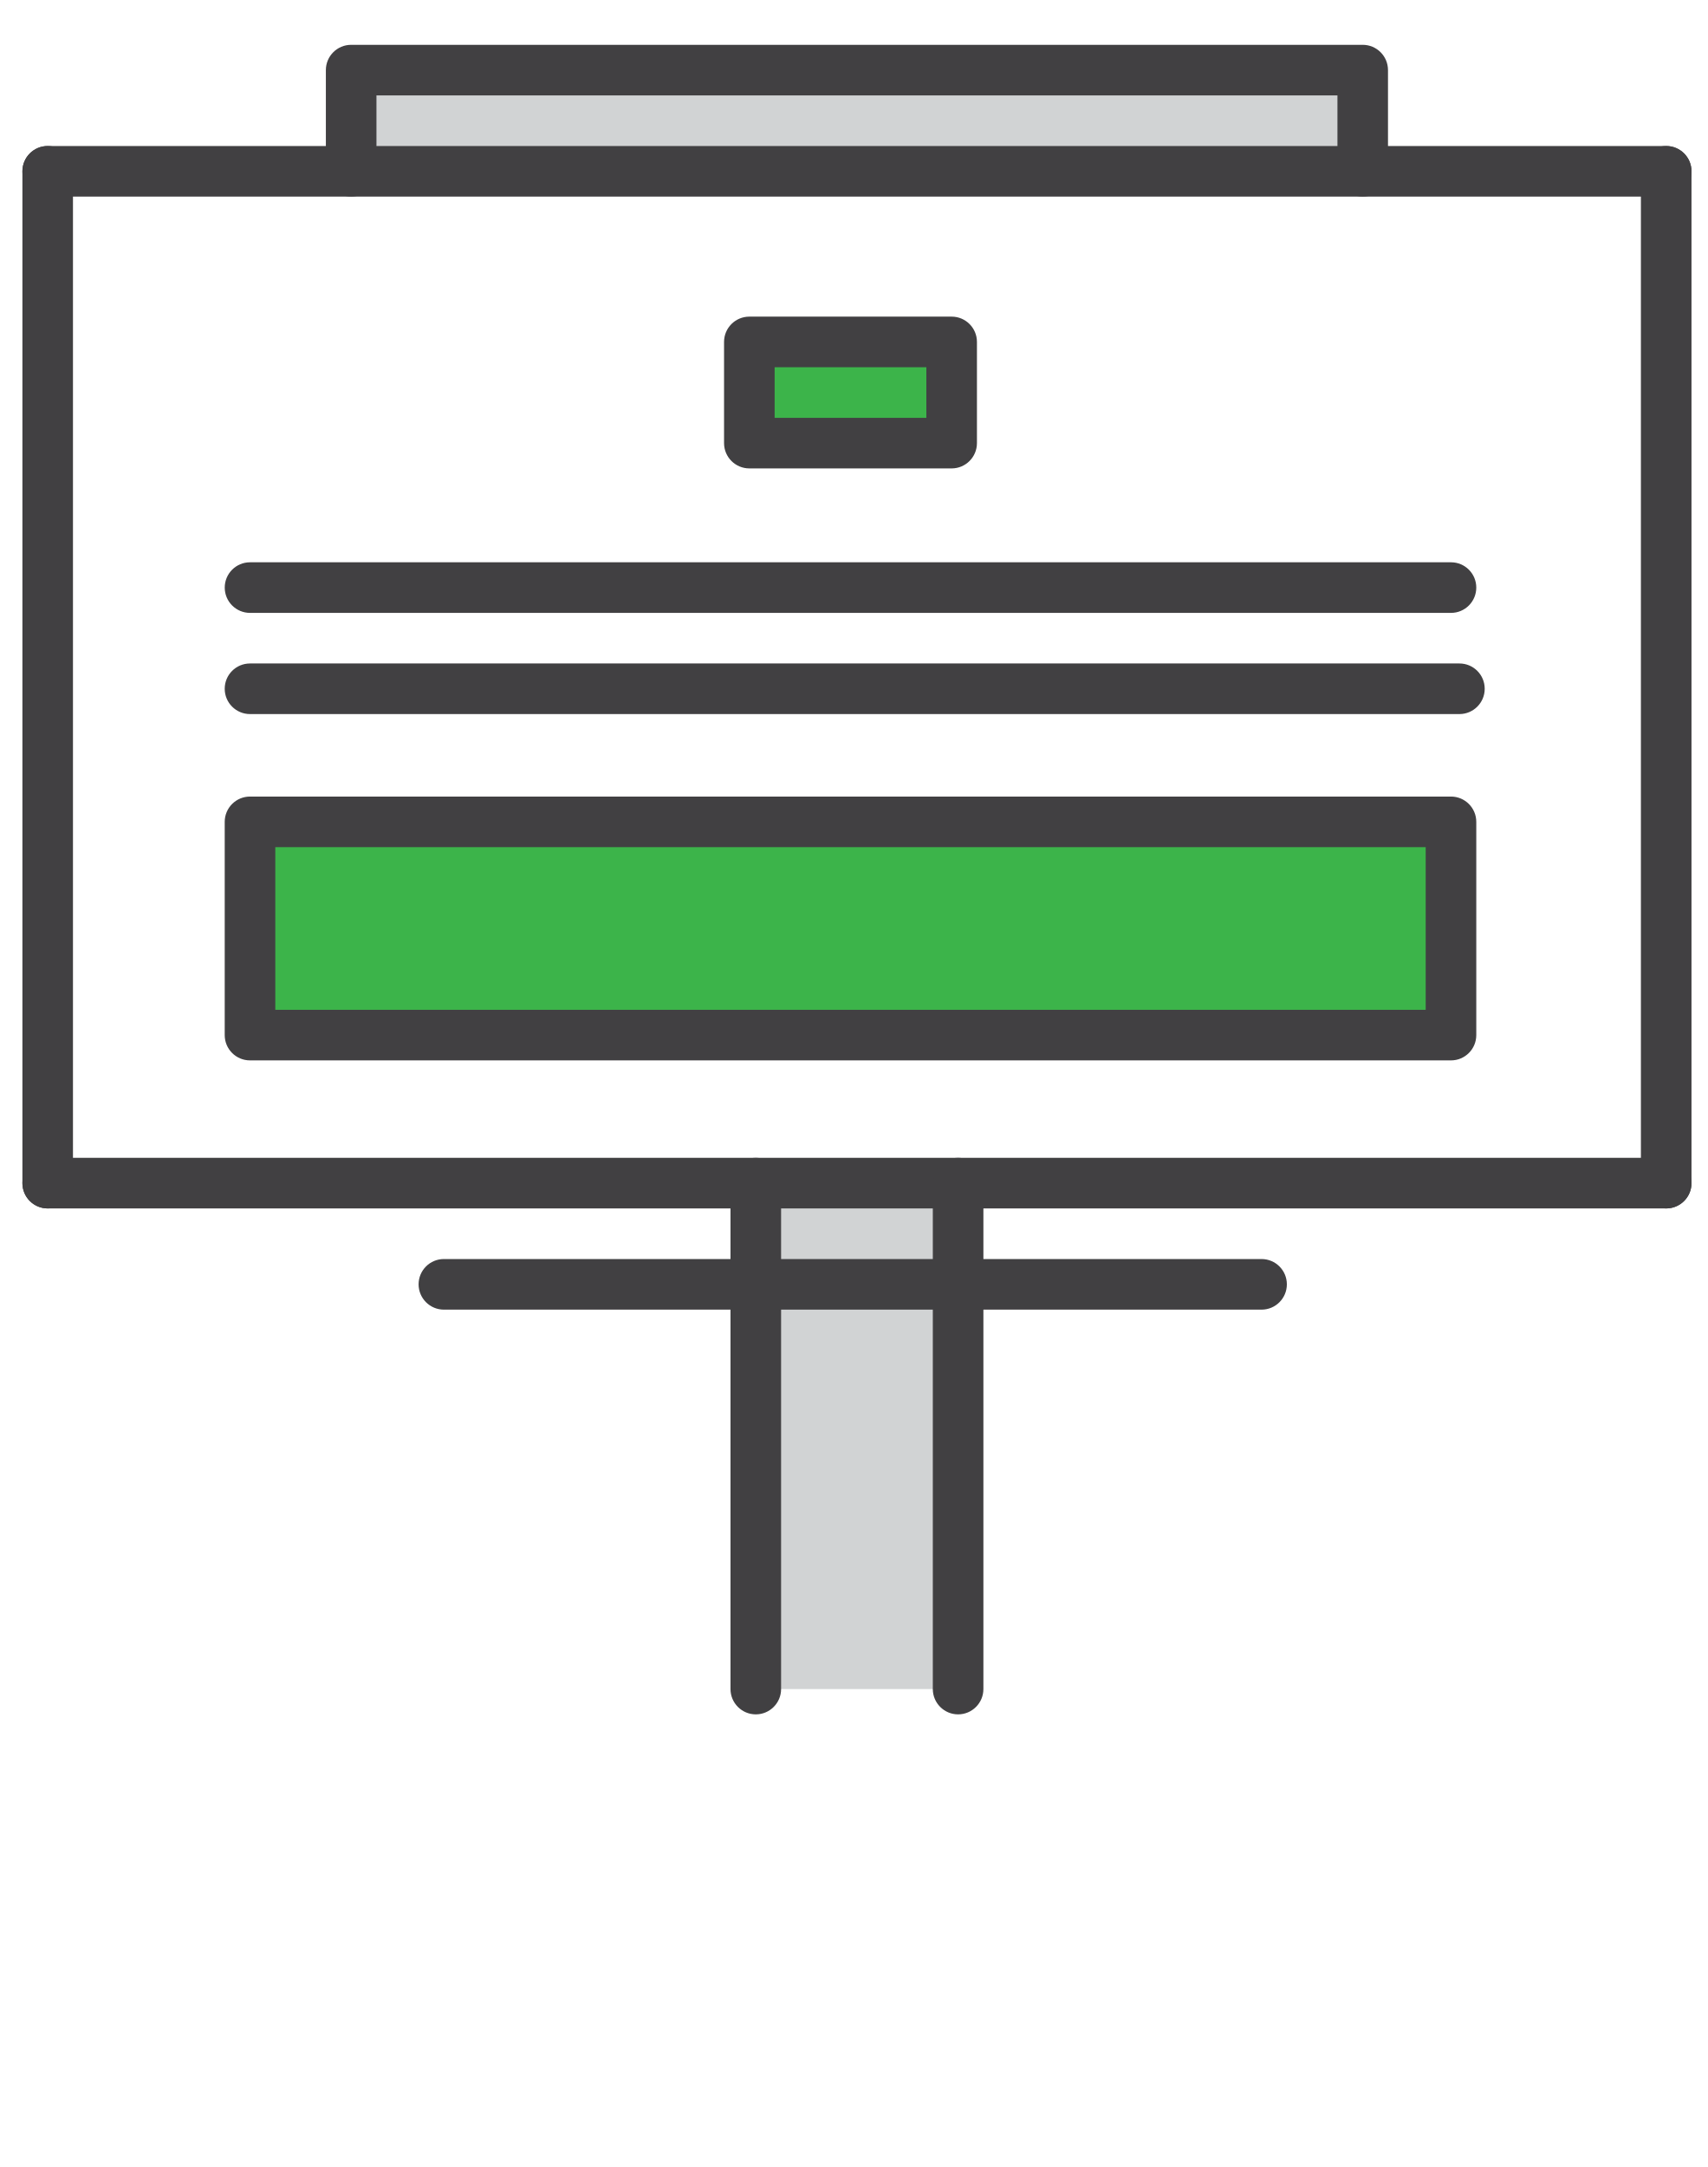
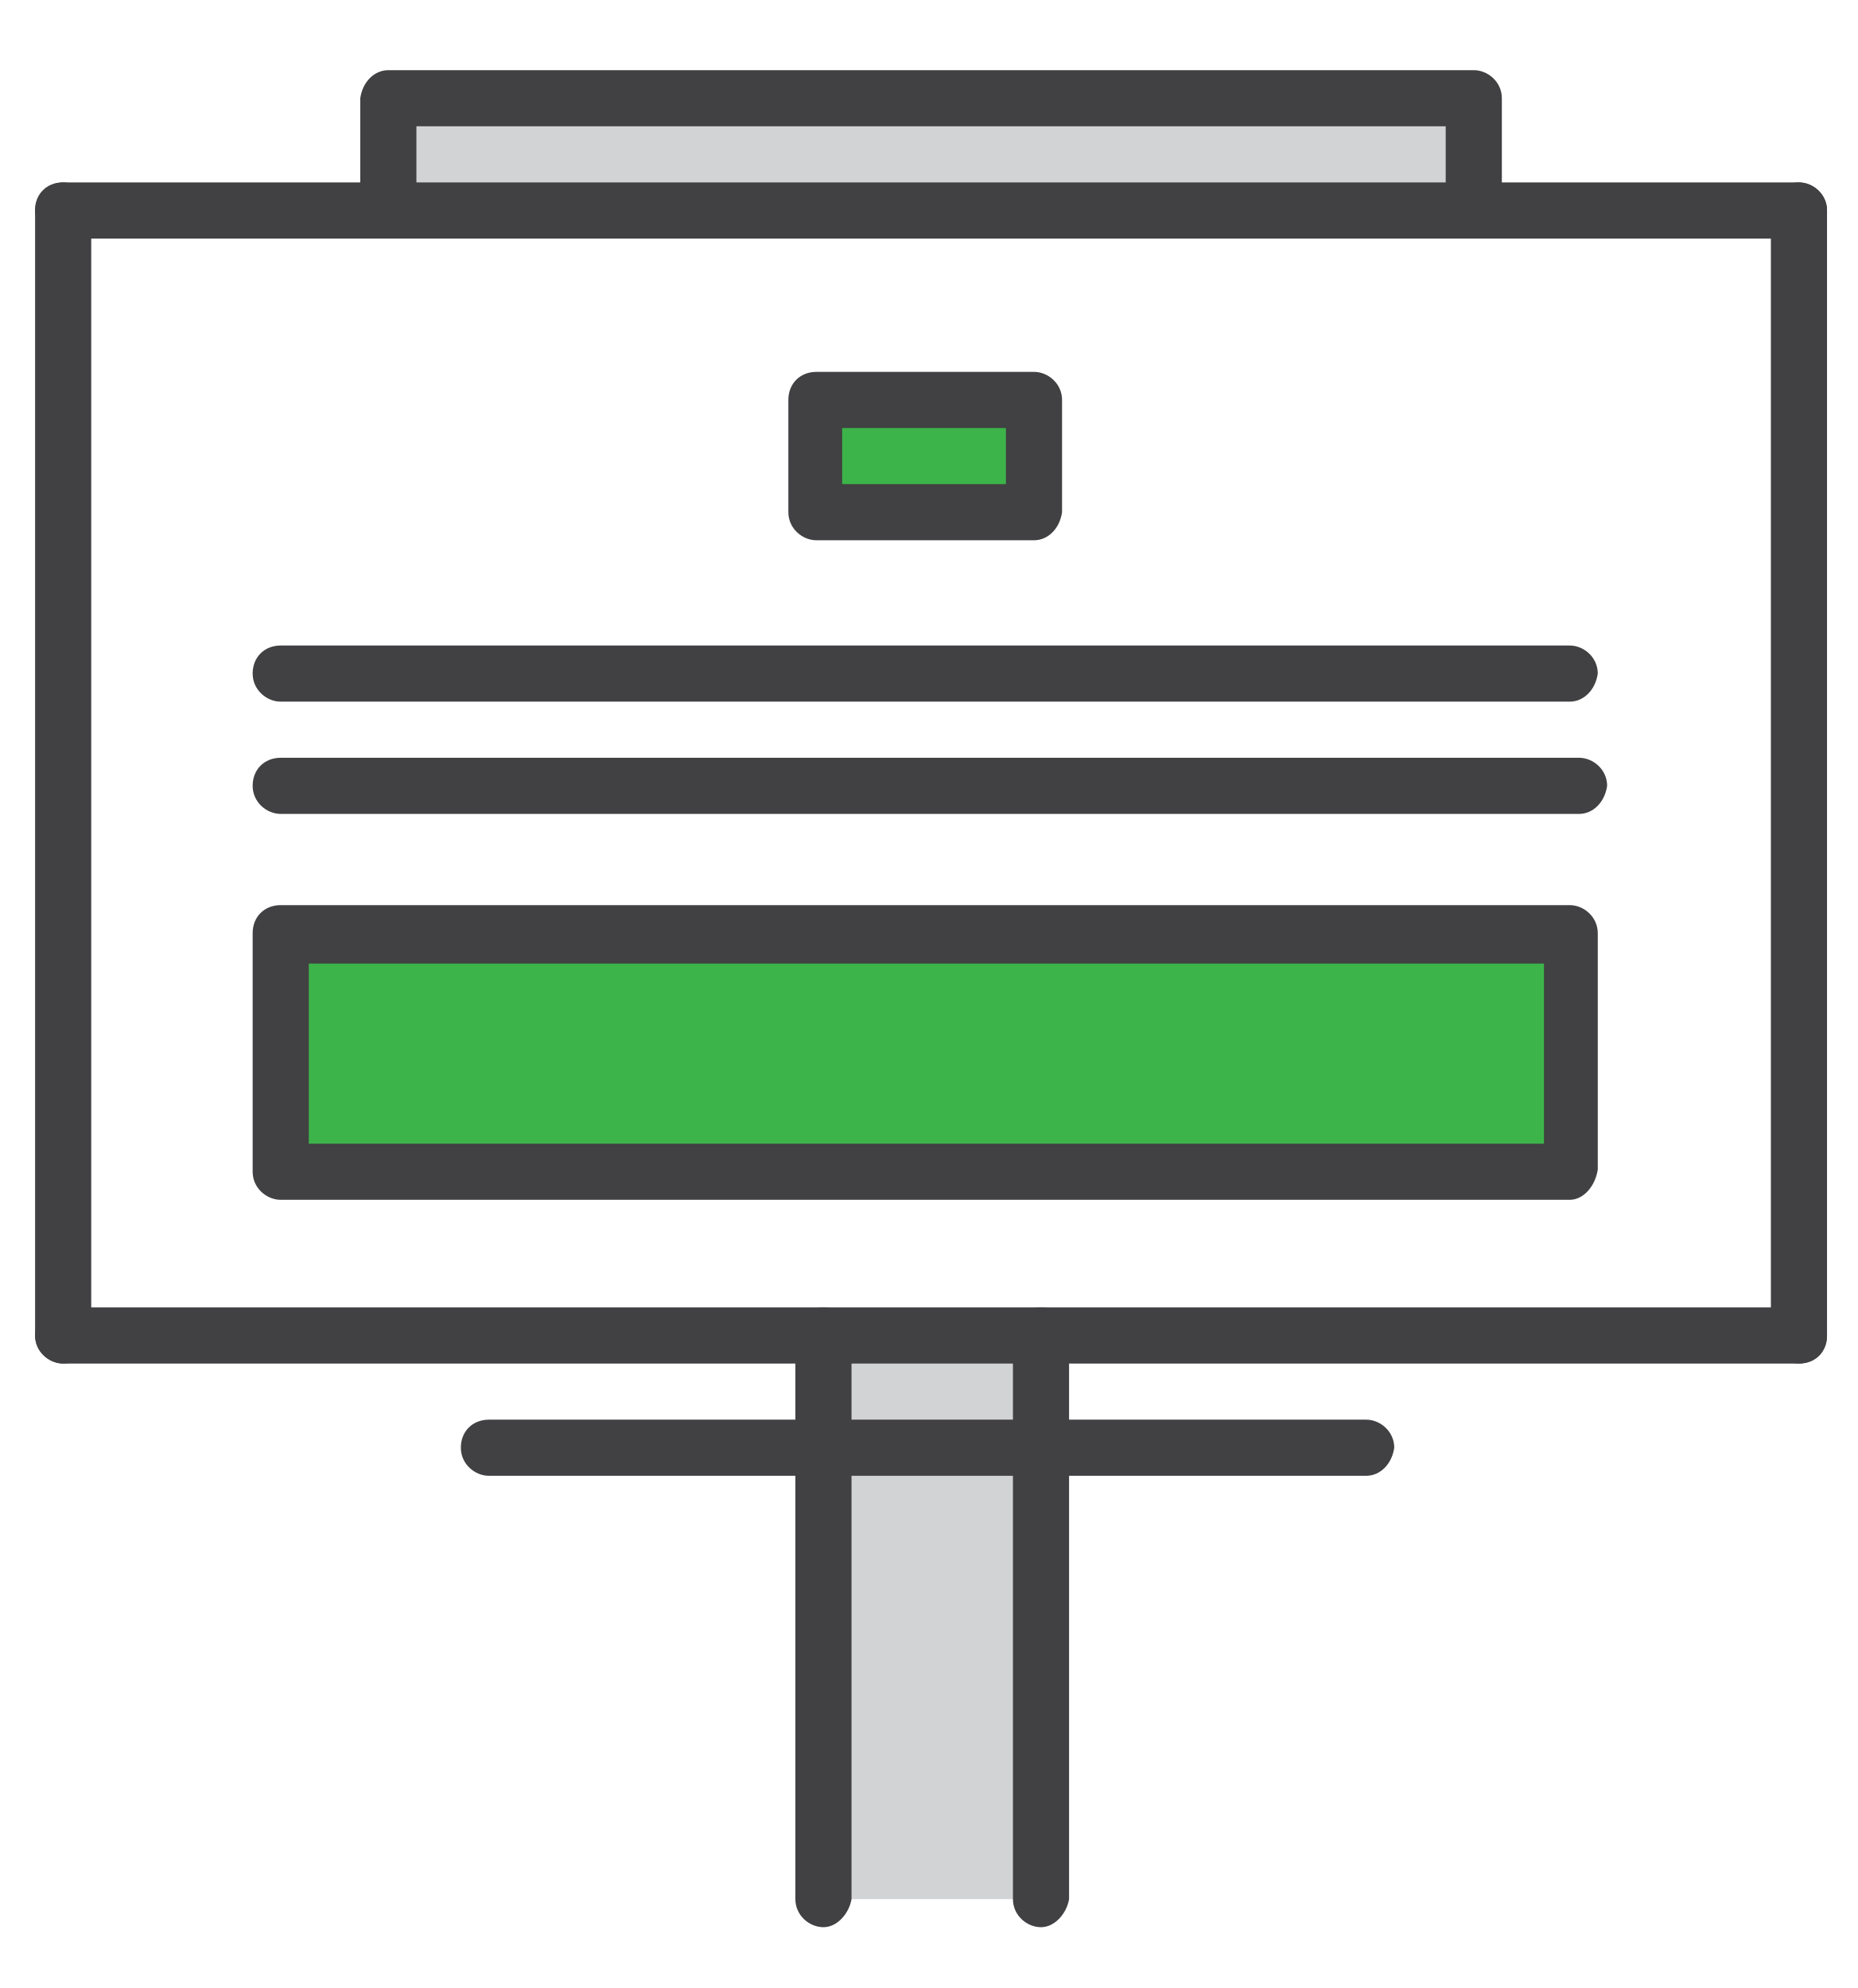
- <svg xmlns="http://www.w3.org/2000/svg" version="1.1" id="Layer_1" x="0px" y="0px" width="76.222px" height="96.698px" viewBox="0 0 76.222 96.698" enable-background="new 0 0 76.222 96.698" xml:space="preserve">
-   <g>
-     <rect x="15.674" y="3.128" fill="#D1D3D4" width="45.151" height="4.515" />
-   </g>
-   <g>
-     <rect x="33.735" y="52.795" fill="#D1D3D4" width="9.03" height="22.576" />
-   </g>
-   <g>
-     <path fill="#414042" d="M60.826,8.772c-0.623,0-1.129-0.506-1.129-1.129V4.257H16.803v3.386c0,0.623-0.506,1.129-1.129,1.129   c-0.624,0-1.129-0.506-1.129-1.129V3.128C14.545,2.505,15.051,2,15.674,2h45.151c0.623,0,1.128,0.505,1.128,1.129v4.515   C61.954,8.267,61.449,8.772,60.826,8.772z" />
-   </g>
-   <g>
-     <path fill="#414042" d="M74.371,8.772H2.129C1.505,8.772,1,8.267,1,7.644C1,7.02,1.505,6.515,2.129,6.515h72.242   c0.624,0,1.129,0.505,1.129,1.129C75.5,8.267,74.995,8.772,74.371,8.772z" />
-   </g>
-   <g>
-     <path fill="#414042" d="M74.371,53.924c-0.623,0-1.129-0.506-1.129-1.129V7.644c0-0.624,0.506-1.129,1.129-1.129   c0.624,0,1.129,0.505,1.129,1.129v45.152C75.5,53.418,74.995,53.924,74.371,53.924z" />
-   </g>
-   <g>
-     <path fill="#414042" d="M74.371,53.924H2.129C1.505,53.924,1,53.418,1,52.795c0-0.624,0.505-1.129,1.129-1.129h72.242   c0.624,0,1.129,0.505,1.129,1.129C75.5,53.418,74.995,53.924,74.371,53.924z" />
-   </g>
-   <g>
-     <path fill="#414042" d="M2.129,53.924C1.505,53.924,1,53.418,1,52.795V7.644C1,7.02,1.505,6.515,2.129,6.515   c0.623,0,1.128,0.505,1.128,1.129v45.152C3.257,53.418,2.752,53.924,2.129,53.924z" />
-   </g>
-   <g>
-     <path fill="#414042" d="M56.31,58.44H19.813c-0.624,0-1.129-0.507-1.129-1.129c0-0.624,0.505-1.129,1.129-1.129H56.31   c0.624,0,1.129,0.505,1.129,1.129C57.439,57.933,56.934,58.44,56.31,58.44z" />
-   </g>
-   <g>
-     <path fill="#414042" d="M33.735,76.5c-0.624,0-1.129-0.507-1.129-1.129V52.795c0-0.624,0.505-1.129,1.129-1.129   s1.129,0.505,1.129,1.129v22.576C34.864,75.994,34.358,76.5,33.735,76.5z" />
-   </g>
-   <g>
-     <path fill="#414042" d="M42.765,76.5c-0.623,0-1.129-0.507-1.129-1.129V52.795c0-0.624,0.506-1.129,1.129-1.129   s1.129,0.505,1.129,1.129v22.576C43.894,75.994,43.388,76.5,42.765,76.5z" />
-   </g>
-   <g>
-     <rect x="11.159" y="36.674" fill="#3CB44A" width="53.606" height="9.515" />
-   </g>
-   <g>
-     <path fill="#414042" d="M64.765,47.318H11.159c-0.624,0-1.129-0.505-1.129-1.129v-9.515c0-0.624,0.505-1.129,1.129-1.129h53.606   c0.623,0,1.129,0.505,1.129,1.129v9.515C65.894,46.813,65.388,47.318,64.765,47.318z M12.288,45.06h51.348v-7.257H12.288V45.06z" />
-   </g>
-   <g>
-     <path fill="#414042" d="M64.766,27.349H11.16c-0.624,0-1.129-0.506-1.129-1.129c0-0.624,0.505-1.129,1.129-1.129h53.606   c0.623,0,1.128,0.505,1.128,1.129C65.894,26.843,65.389,27.349,64.766,27.349z" />
-   </g>
-   <g>
-     <path fill="#414042" d="M65.142,31.864H11.159c-0.624,0-1.129-0.506-1.129-1.129c0-0.624,0.505-1.129,1.129-1.129h53.983   c0.623,0,1.128,0.505,1.128,1.129C66.27,31.358,65.765,31.864,65.142,31.864z" />
-   </g>
+ <svg xmlns="http://www.w3.org/2000/svg" version="1.1" id="Layer_1" x="0px" y="0px" viewBox="0 0 79.4 85" style="enable-background:new 0 0 79.4 85;" xml:space="preserve">
+   <style type="text/css">
+ 	.st0{fill:#D1D3D4;}
+ 	.st1{fill:#414042;}
+ 	.st2{fill:#3CB44A;}
+ </style>
  <g>
    <g>
-       <rect x="33.447" y="15.259" fill="#3CB44A" width="9.03" height="4.515" />
+       <rect x="16.6" y="4.2" class="st0" width="46.4" height="4.8" />
    </g>
    <g>
-       <path fill="#414042" d="M42.477,20.902h-9.03c-0.624,0-1.129-0.506-1.129-1.129v-4.515c0-0.624,0.505-1.129,1.129-1.129h9.03    c0.623,0,1.129,0.505,1.129,1.129v4.515C43.606,20.396,43.1,20.902,42.477,20.902z M34.576,18.645h6.772v-2.257h-6.772V18.645z" />
+       <rect x="35.2" y="57.1" class="st0" width="9.3" height="24.1" />
+     </g>
+     <g>
+       <path class="st1" d="M63,10.2c-0.6,0-1.2-0.5-1.2-1.2V5.4H17.8V9c0,0.7-0.5,1.2-1.2,1.2c-0.6,0-1.2-0.5-1.2-1.2V4.2    C15.5,3.5,16,3,16.6,3H63c0.6,0,1.2,0.5,1.2,1.2V9C64.2,9.7,63.7,10.2,63,10.2z" />
+     </g>
+     <g>
+       <path class="st1" d="M76.9,10.2H2.7c-0.6,0-1.2-0.5-1.2-1.2c0-0.7,0.5-1.2,1.2-1.2h74.2c0.6,0,1.2,0.5,1.2,1.2    C78.1,9.7,77.6,10.2,76.9,10.2z" />
+     </g>
+     <g>
+       <path class="st1" d="M76.9,58.3c-0.6,0-1.2-0.5-1.2-1.2V9c0-0.7,0.5-1.2,1.2-1.2c0.6,0,1.2,0.5,1.2,1.2v48.1    C78.1,57.8,77.6,58.3,76.9,58.3z" />
+     </g>
+     <g>
+       <path class="st1" d="M76.9,58.3H2.7c-0.6,0-1.2-0.5-1.2-1.2c0-0.7,0.5-1.2,1.2-1.2h74.2c0.6,0,1.2,0.5,1.2,1.2    C78.1,57.8,77.6,58.3,76.9,58.3z" />
+     </g>
+     <g>
+       <path class="st1" d="M2.7,58.3c-0.6,0-1.2-0.5-1.2-1.2V9c0-0.7,0.5-1.2,1.2-1.2c0.6,0,1.2,0.5,1.2,1.2v48.1    C3.9,57.8,3.4,58.3,2.7,58.3z" />
+     </g>
+     <g>
+       <path class="st1" d="M58.4,63.1H20.9c-0.6,0-1.2-0.5-1.2-1.2c0-0.7,0.5-1.2,1.2-1.2h37.5c0.6,0,1.2,0.5,1.2,1.2    C59.5,62.6,59,63.1,58.4,63.1z" />
+     </g>
+     <g>
+       <path class="st1" d="M35.2,82.4c-0.6,0-1.2-0.5-1.2-1.2V57.1c0-0.7,0.5-1.2,1.2-1.2s1.2,0.5,1.2,1.2v24.1    C36.3,81.8,35.8,82.4,35.2,82.4z" />
+     </g>
+     <g>
+       <path class="st1" d="M44.5,82.4c-0.6,0-1.2-0.5-1.2-1.2V57.1c0-0.7,0.5-1.2,1.2-1.2s1.2,0.5,1.2,1.2v24.1    C45.6,81.8,45.1,82.4,44.5,82.4z" />
+     </g>
+     <g>
+       <rect x="12" y="39.9" class="st2" width="55.1" height="10.1" />
+     </g>
+     <g>
+       <path class="st1" d="M67.1,51.3H12c-0.6,0-1.2-0.5-1.2-1.2V39.9c0-0.7,0.5-1.2,1.2-1.2h55.1c0.6,0,1.2,0.5,1.2,1.2v10.1    C68.2,50.7,67.7,51.3,67.1,51.3z M13.2,48.9h52.8v-7.7H13.2V48.9z" />
+     </g>
+     <g>
+       <path class="st1" d="M67.1,30H12c-0.6,0-1.2-0.5-1.2-1.2c0-0.7,0.5-1.2,1.2-1.2h55.1c0.6,0,1.2,0.5,1.2,1.2    C68.2,29.5,67.7,30,67.1,30z" />
+     </g>
+     <g>
+       <path class="st1" d="M67.5,34.8H12c-0.6,0-1.2-0.5-1.2-1.2c0-0.7,0.5-1.2,1.2-1.2h55.5c0.6,0,1.2,0.5,1.2,1.2    C68.6,34.3,68.1,34.8,67.5,34.8z" />
+     </g>
+     <g>
+       <g>
+         <rect x="34.9" y="17.1" class="st2" width="9.3" height="4.8" />
+       </g>
+       <g>
+         <path class="st1" d="M44.2,23.1h-9.3c-0.6,0-1.2-0.5-1.2-1.2v-4.8c0-0.7,0.5-1.2,1.2-1.2h9.3c0.6,0,1.2,0.5,1.2,1.2v4.8     C45.3,22.6,44.8,23.1,44.2,23.1z M36,20.7h7v-2.4h-7V20.7z" />
+       </g>
    </g>
  </g>
</svg>
